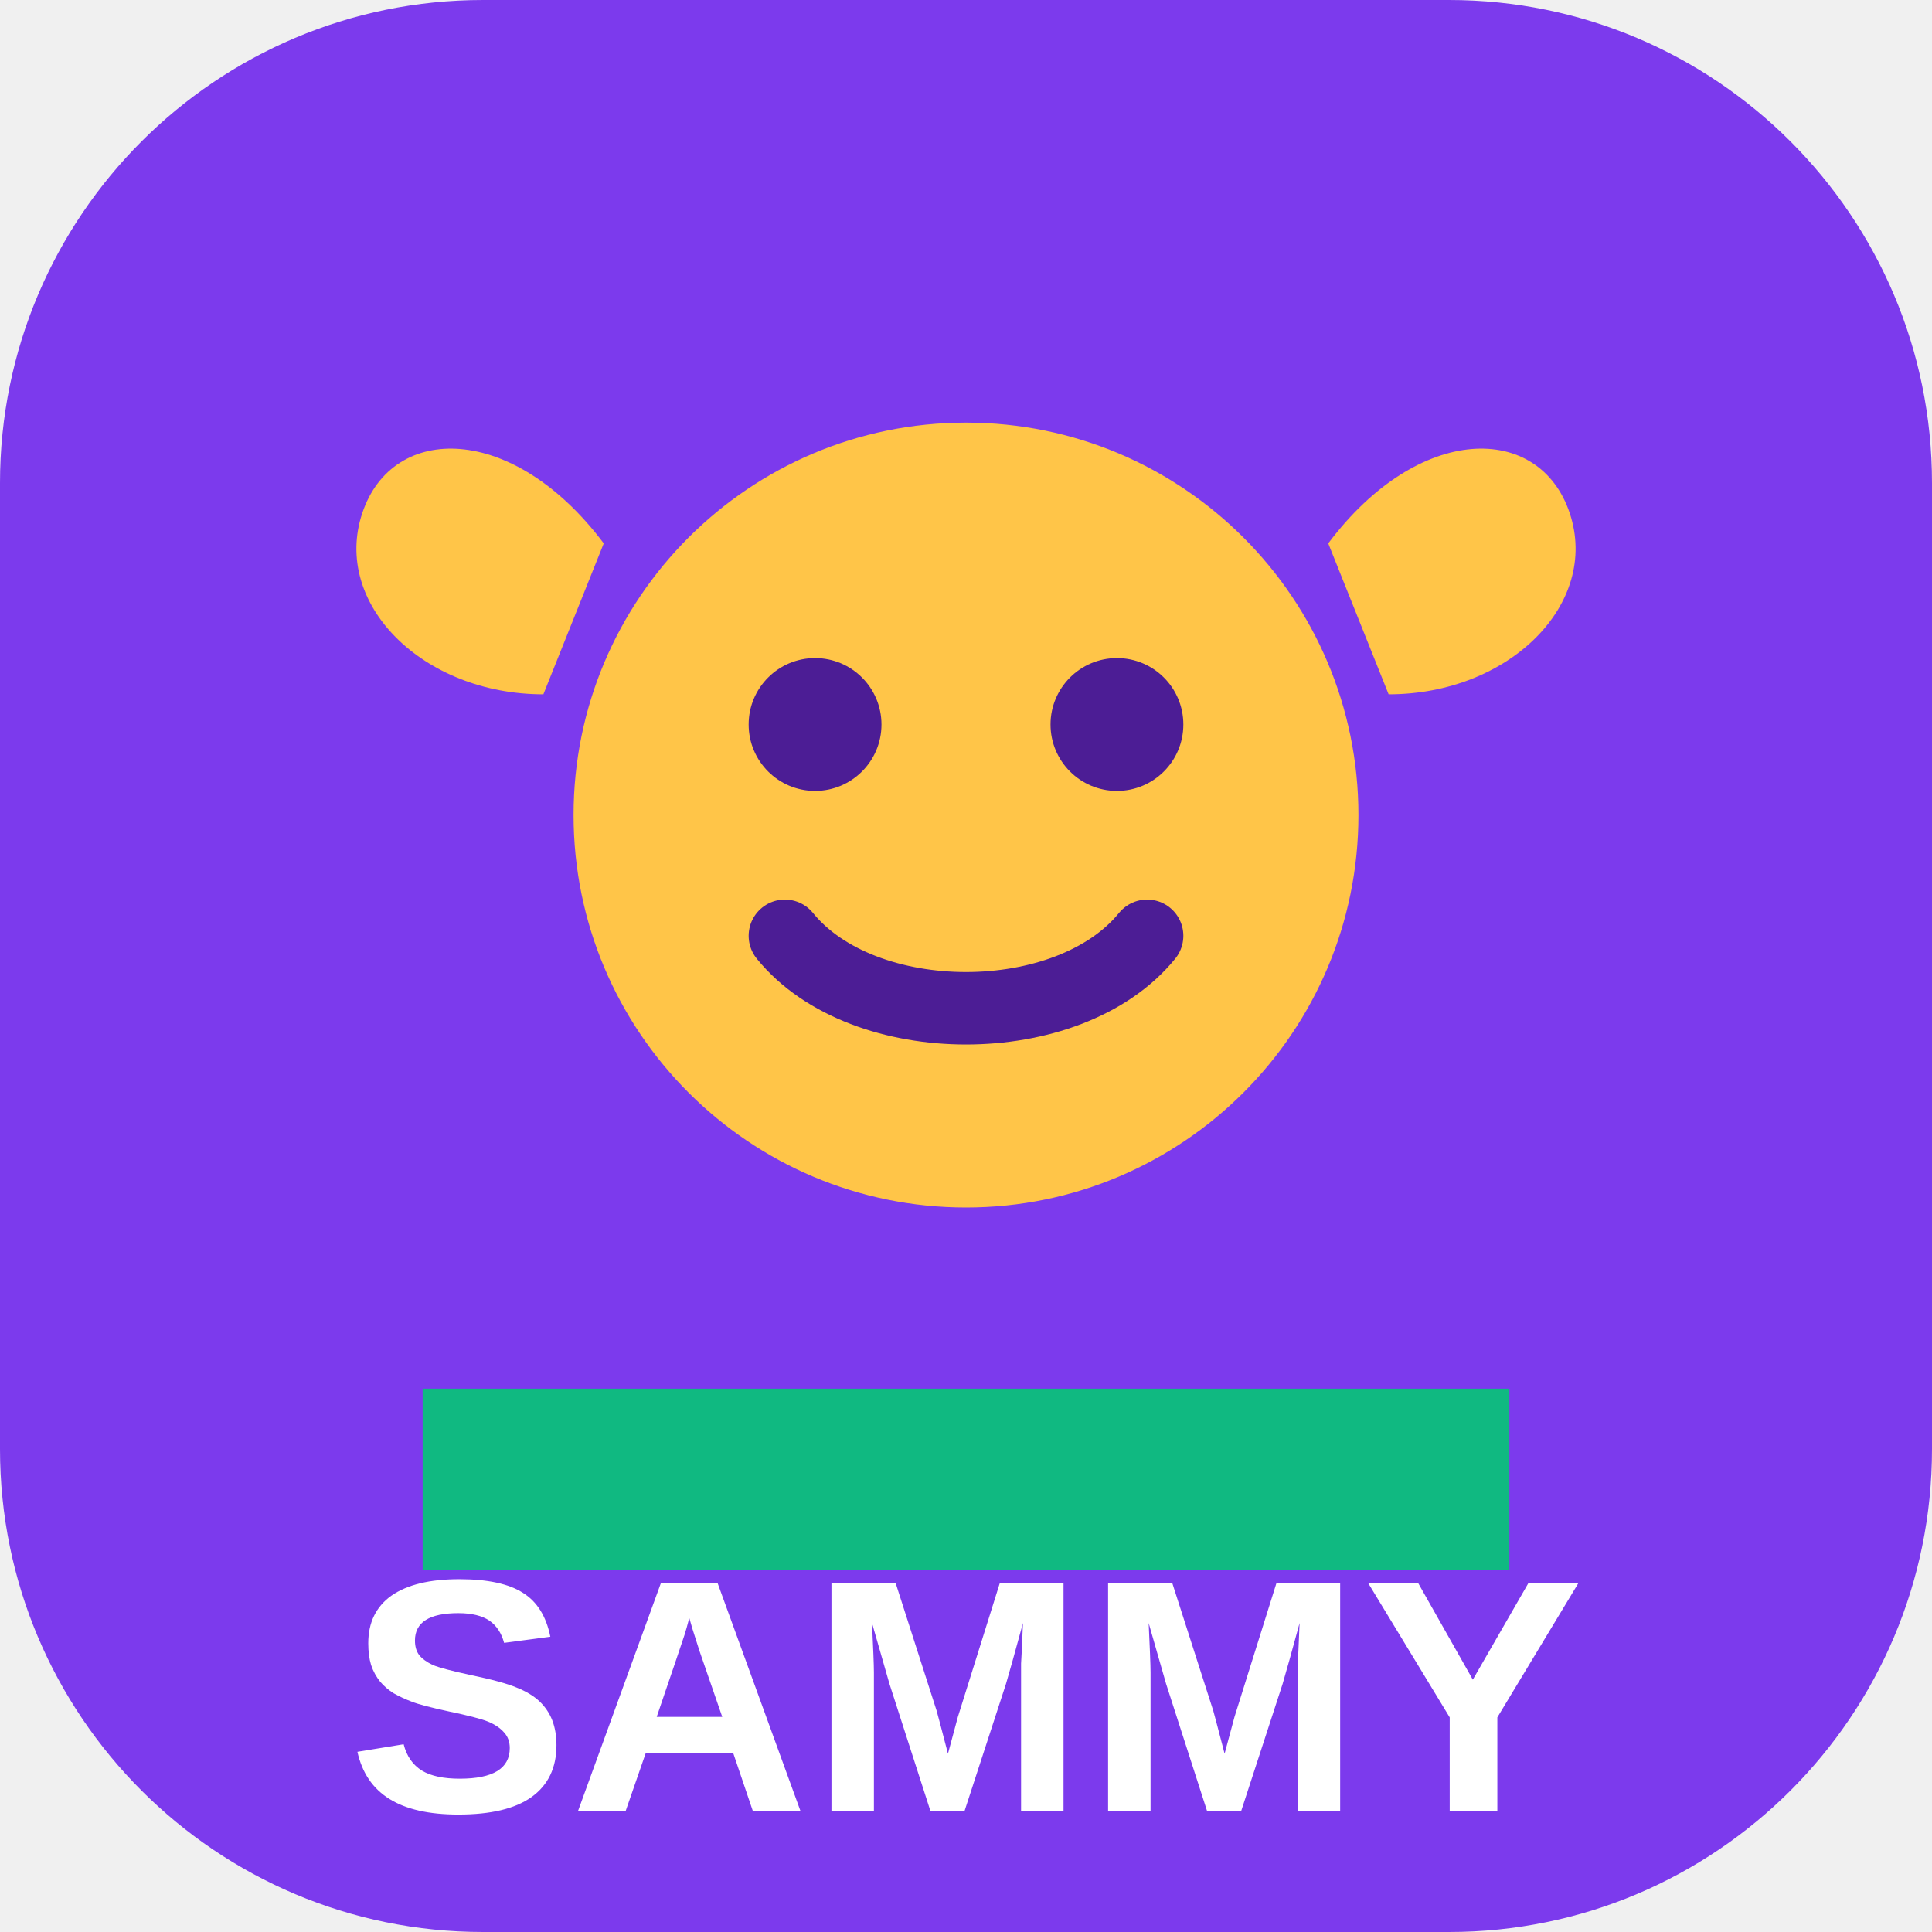
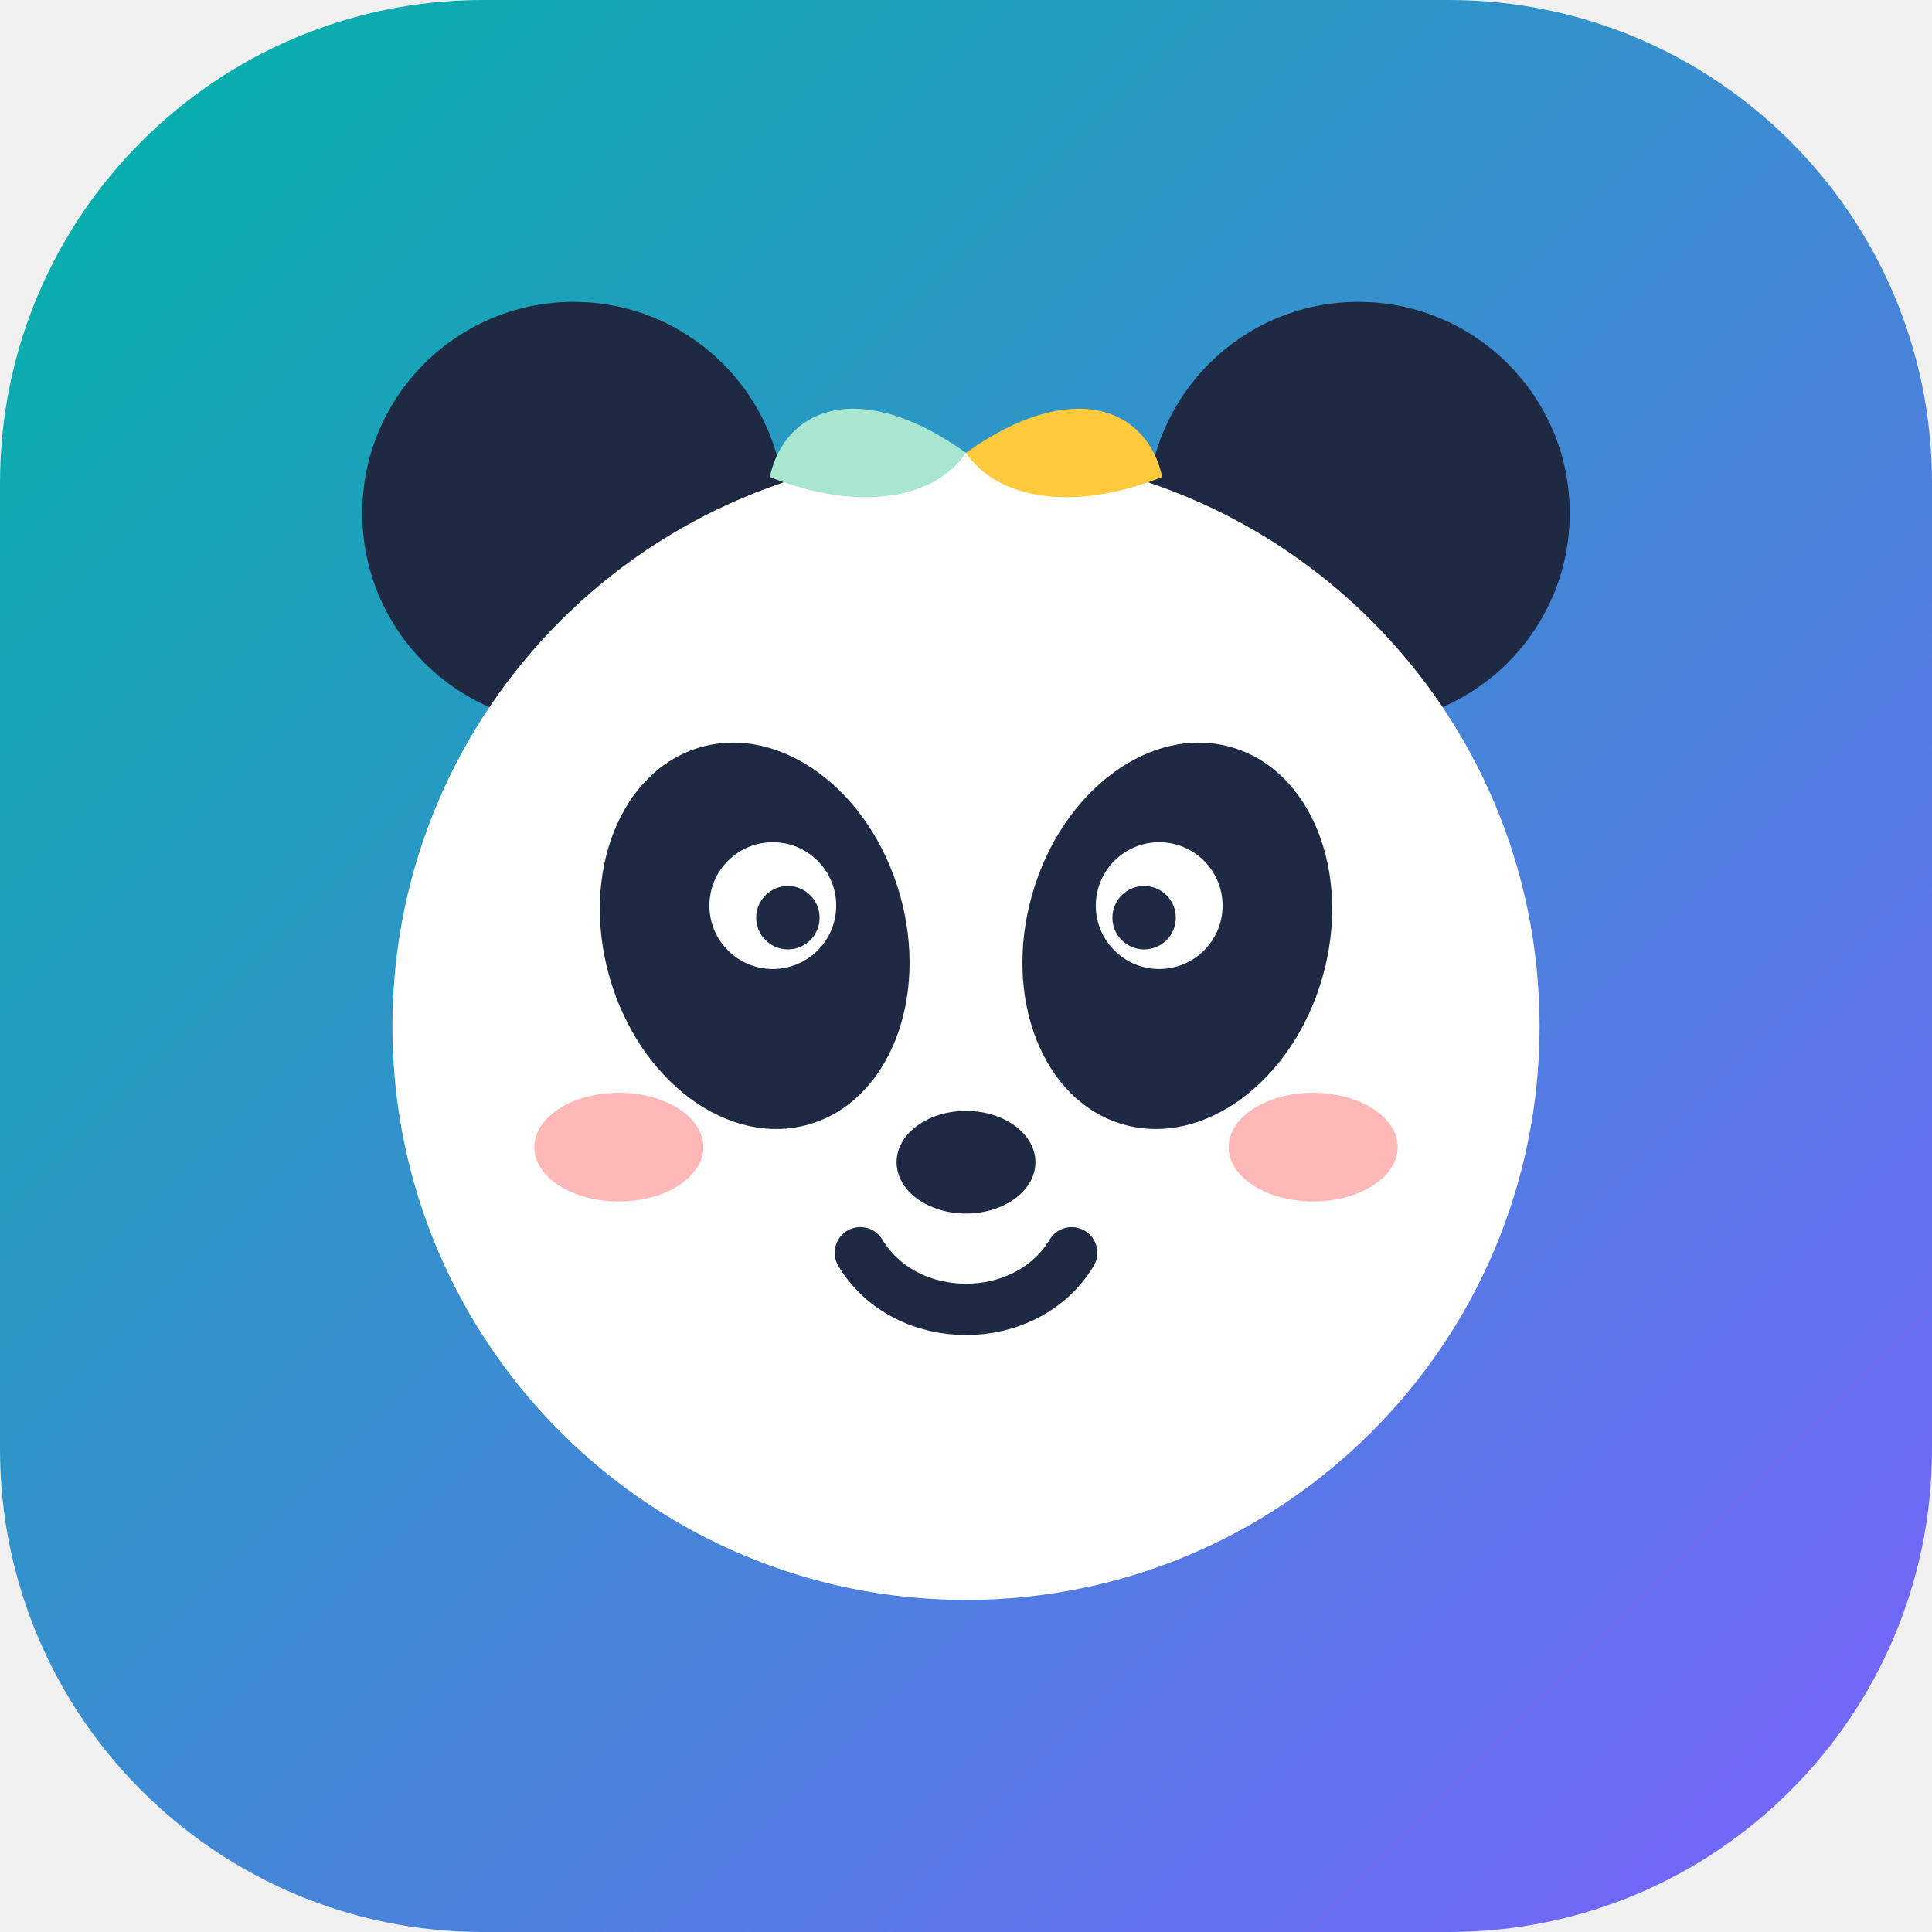
<svg xmlns="http://www.w3.org/2000/svg" viewBox="0 0 64 64" width="64" height="64">
-   <rect width="64" height="64" rx="16" fill="#7C3AED" />
-   <circle cx="32" cy="27" r="13" fill="#FFC548" />
-   <circle cx="27" cy="24" r="2.2" fill="#4C1D95" />
-   <circle cx="37" cy="24" r="2.2" fill="#4C1D95" />
-   <path d="M26 31c2.6 3.2 9.4 3.2 12 0" stroke="#4C1D95" stroke-width="2.4" fill="none" stroke-linecap="round" />
-   <path d="M20 18c-3-4-7-4-8-1s2 6 6 6" fill="#FFC548" />
-   <path d="M44 18c3-4 7-4 8-1s-2 6-6 6" fill="#FFC548" />
-   <path d="M14 46h36v6H14z" fill="#10B981" rx="3" />
-   <text x="32" y="60" font-family="Arial, sans-serif" font-size="11" font-weight="bold" fill="#FFFFFF" text-anchor="middle">SAMMY</text>
+   <defs>
+     <linearGradient id="sammy-bg" x1="0" y1="0" x2="1" y2="1">
+       <stop offset="0" stop-color="#00B4A6" />
+       <stop offset="1" stop-color="#7B61FF" />
+     </linearGradient>
+   </defs>
+   <rect width="64" height="64" rx="16" fill="url(#sammy-bg)" />
+   <circle cx="19" cy="17" r="7" fill="#1E2A44" />
+   <circle cx="45" cy="17" r="7" fill="#1E2A44" />
+   <circle cx="32" cy="34" r="19" fill="#FFFFFF" />
+   <ellipse cx="25" cy="31" rx="5" ry="6.5" fill="#1E2A44" transform="rotate(-16 25 31)" />
+   <ellipse cx="39" cy="31" rx="5" ry="6.5" fill="#1E2A44" transform="rotate(16 39 31)" />
+   <circle cx="25.6" cy="30" r="2.1" fill="#FFFFFF" />
+   <circle cx="38.4" cy="30" r="2.1" fill="#FFFFFF" />
+   <circle cx="26.1" cy="30.4" r="1.05" fill="#1E2A44" />
+   <circle cx="37.9" cy="30.4" r="1.05" fill="#1E2A44" />
+   <ellipse cx="32" cy="38.5" rx="2.3" ry="1.7" fill="#1E2A44" />
+   <path d="M28.5 41.5 C 30 44, 34 44, 35.5 41.5" stroke="#1E2A44" stroke-width="1.7" fill="none" stroke-linecap="round" />
+   <ellipse cx="20.5" cy="38" rx="2.8" ry="1.8" fill="#FF7D7D" opacity="0.55" />
+   <ellipse cx="43.5" cy="38" rx="2.8" ry="1.8" fill="#FF7D7D" opacity="0.55" />
+   <path d="M32 15 C 28.5 12.5, 26 13.5, 25.5 15.8 C 28.5 17, 31 16.5, 32 15 Z" fill="#A8E6CF" />
+   <path d="M32 15 C 35.5 12.5, 38 13.5, 38.5 15.8 C 35.5 17, 33 16.5, 32 15 Z" fill="#FFCB3D" />
</svg>
